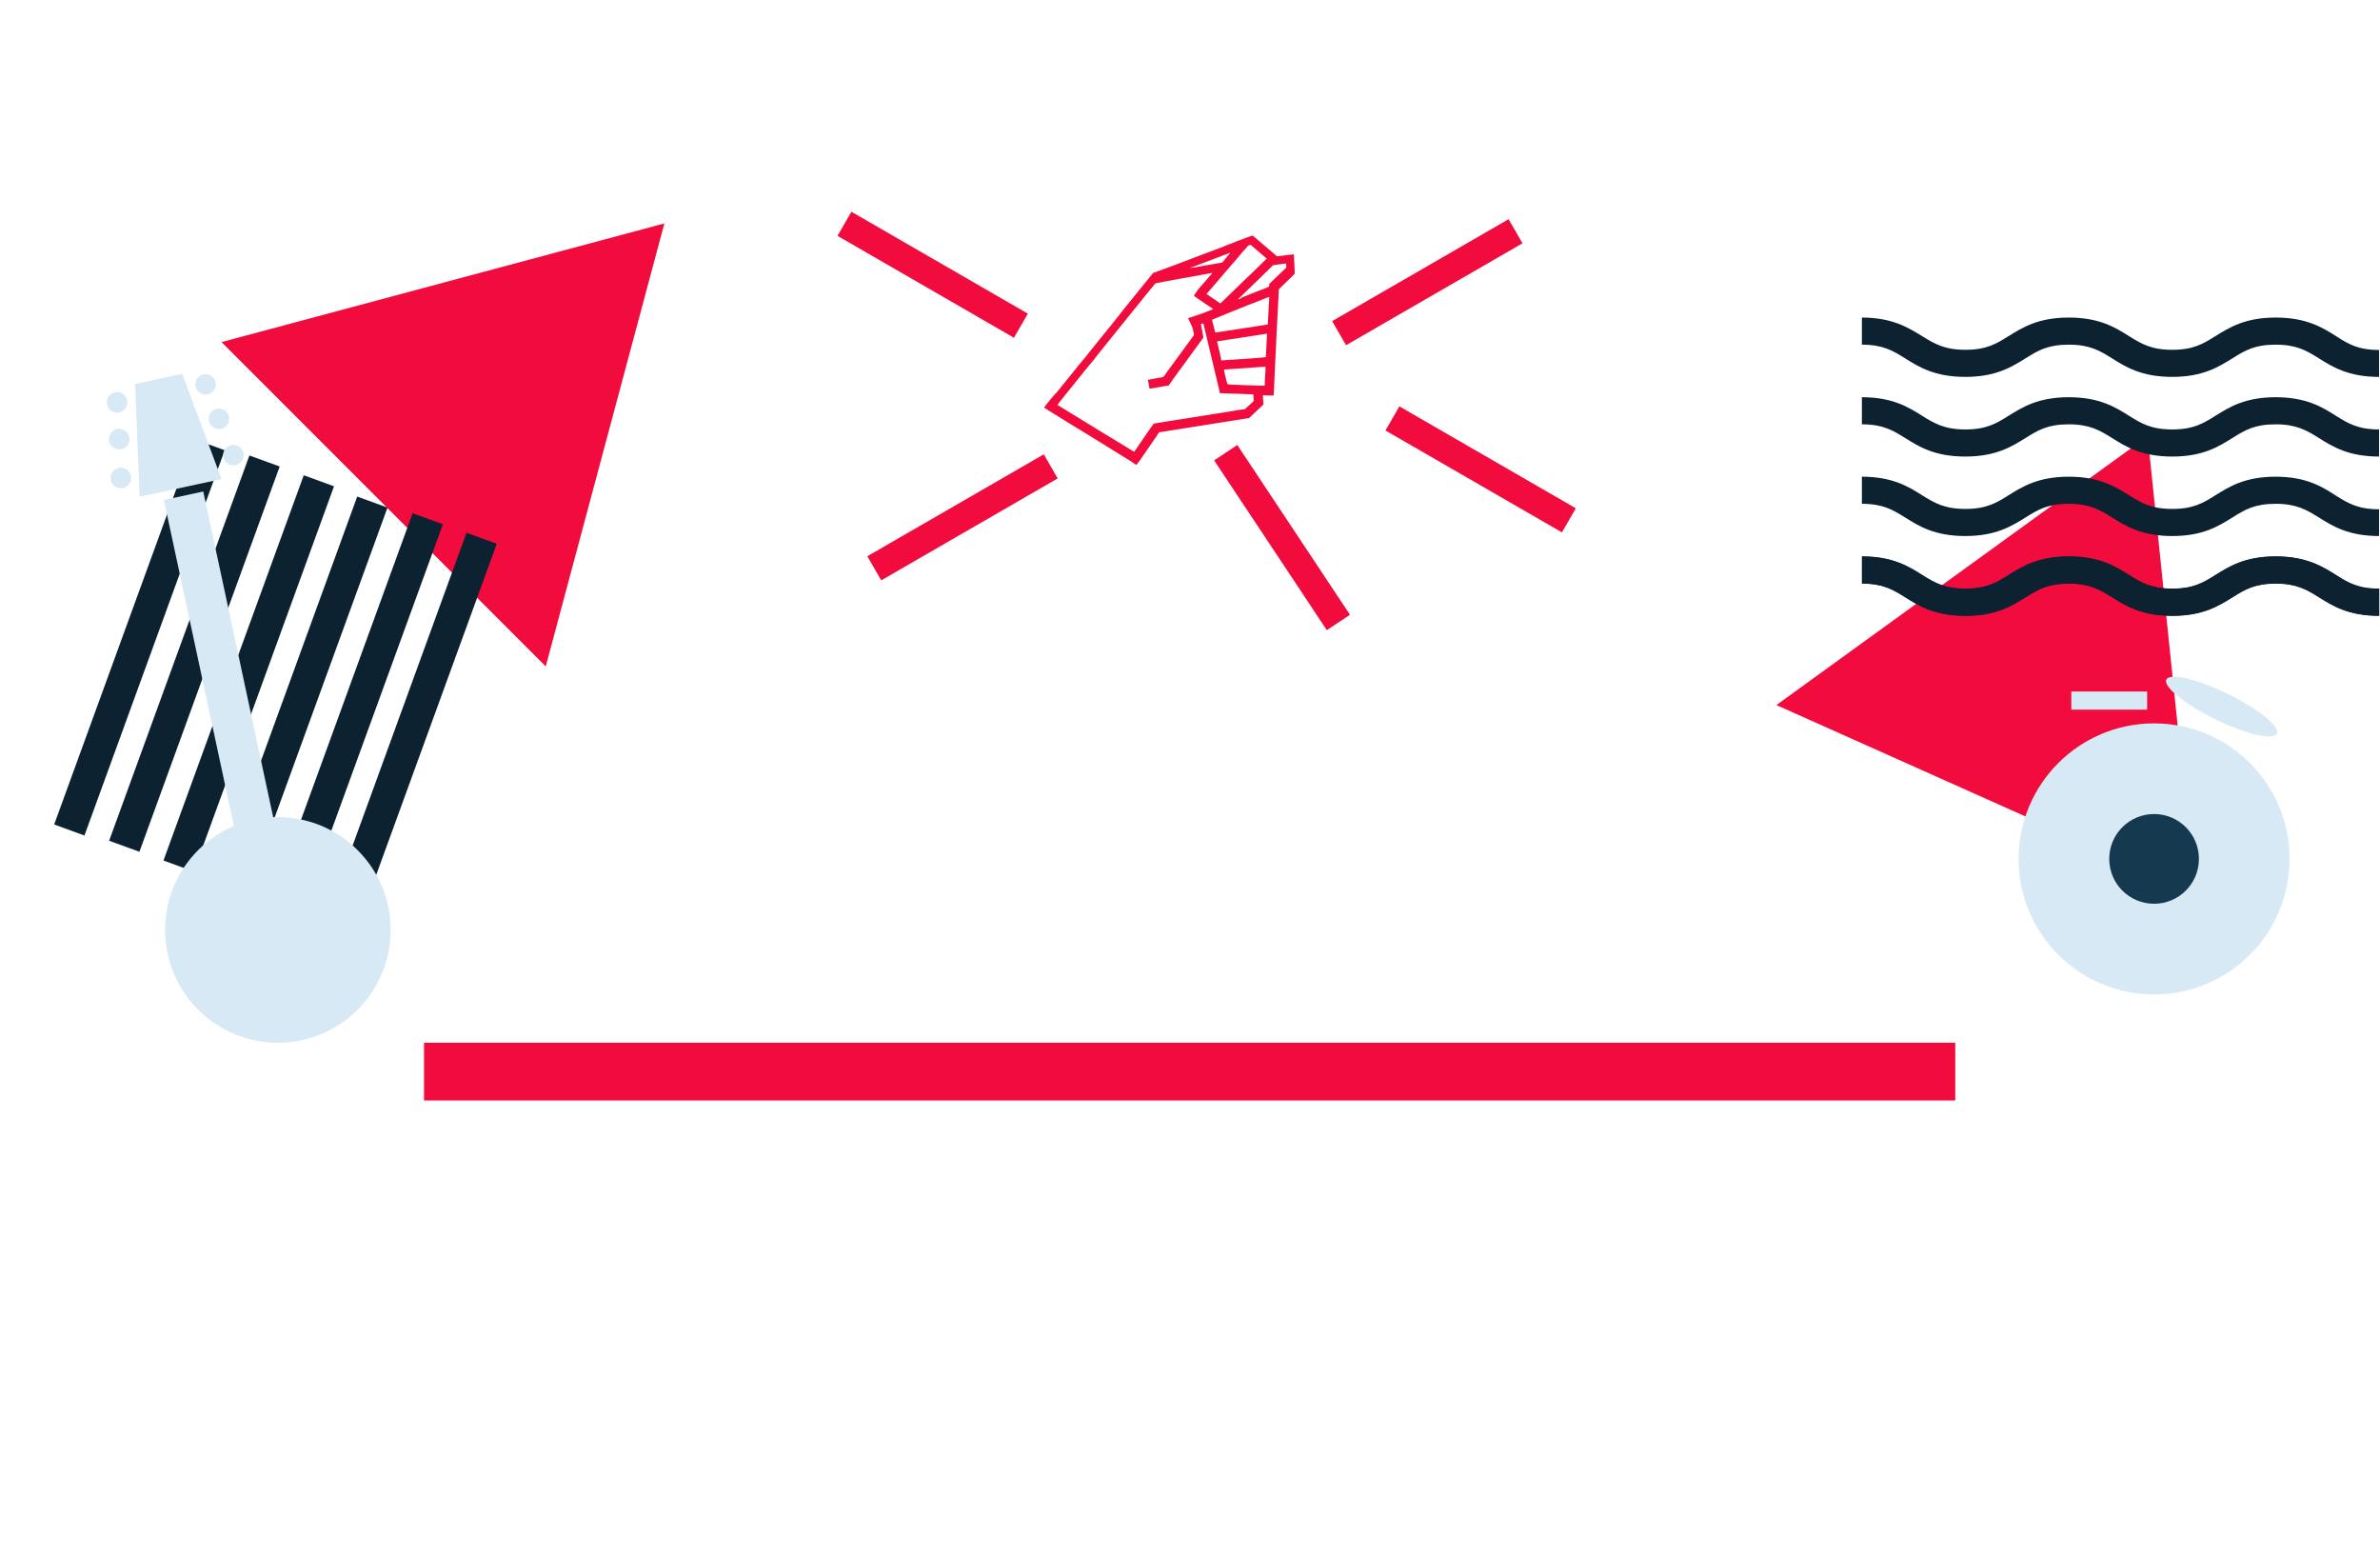
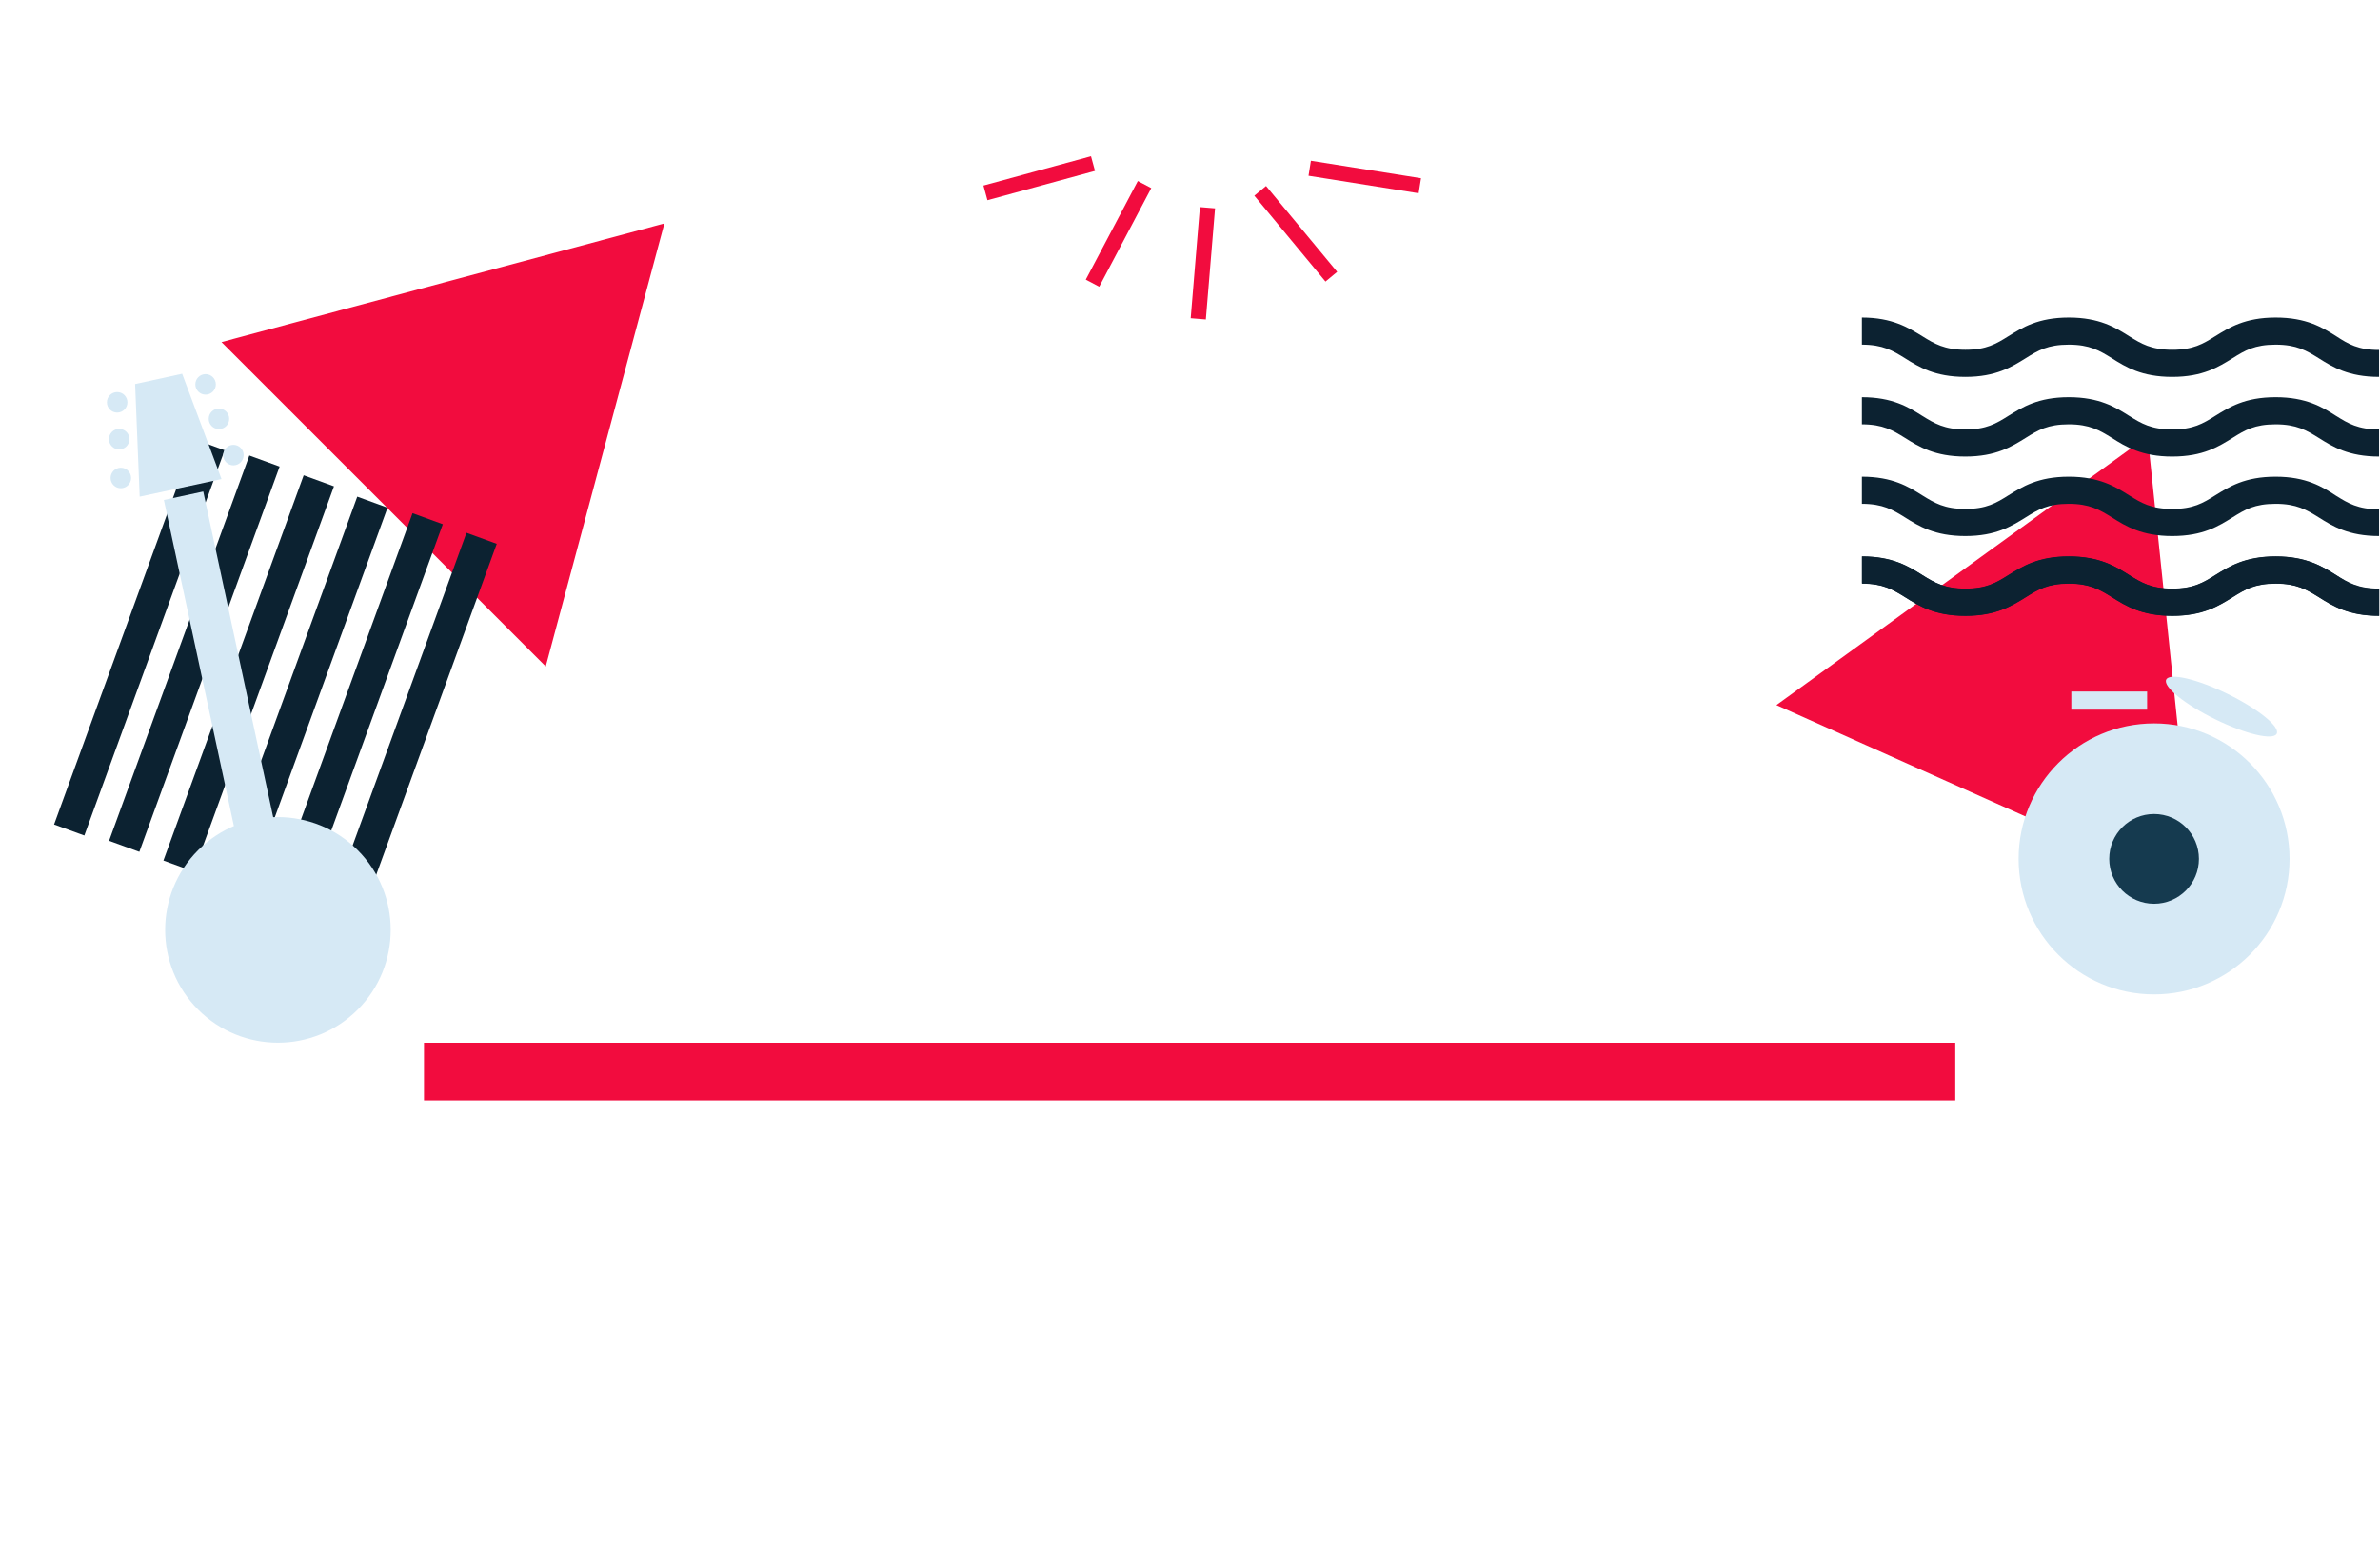
<svg xmlns="http://www.w3.org/2000/svg" version="1.1" id="Layer_1" x="0px" y="0px" viewBox="0 0 1300 850" style="enable-background:new 0 0 1300 850;" xml:space="preserve">
  <style type="text/css">
	.st0{fill-rule:evenodd;clip-rule:evenodd;fill:#F20C3E;}
	.st1{fill-rule:evenodd;clip-rule:evenodd;fill:#0C2231;}
	.st2{fill:#D6E9F5;}
	.st3{fill:#0C2231;}
	.st4{fill:#153A4F;}
</style>
  <polygon class="st0" points="362.9,122 121,186.8 298.1,363.9 " />
  <rect x="231.6" y="569.4" class="st0" width="836.4" height="31.5" />
  <g>
-     <rect x="112.9" y="390.3" transform="matrix(0.3422 -0.9396 0.9396 0.3422 -227.1637 473.7943)" class="st1" width="223.9" height="17.6" />
-     <rect x="83.4" y="379.6" transform="matrix(0.3422 -0.9396 0.9396 0.3422 -236.4481 439.0827)" class="st1" width="223.9" height="17.6" />
-     <rect x="53.1" y="370.6" transform="matrix(0.3422 -0.9396 0.9396 0.3422 -247.8893 404.6024)" class="st1" width="223.9" height="17.6" />
-     <rect x="23.9" y="358.9" transform="matrix(0.3422 -0.9396 0.9396 0.3422 -256.1087 369.532)" class="st1" width="223.9" height="17.6" />
-     <rect x="-5.7" y="348.1" transform="matrix(0.3422 -0.9396 0.9396 0.3422 -265.5111 334.6114)" class="st1" width="223.9" height="17.6" />
-     <rect x="-35.8" y="339.2" transform="matrix(0.3422 -0.9396 0.9396 0.3422 -276.8761 300.5007)" class="st1" width="223.9" height="17.6" />
+     <rect x="112.8" y="390.3" transform="matrix(0.3422 -0.9396 0.9396 0.3422 -227.1468 473.726)" class="st1" width="223.9" height="17.6" />
+     <rect x="83.4" y="379.6" transform="matrix(0.3422 -0.9396 0.9396 0.3422 -236.4959 439.0613)" class="st1" width="223.9" height="17.6" />
+     <rect x="53.1" y="370.6" transform="matrix(0.3422 -0.9396 0.9396 0.3422 -247.8634 404.643)" class="st1" width="223.9" height="17.6" />
+     <rect x="23.9" y="358.9" transform="matrix(0.3422 -0.9396 0.9396 0.3422 -256.139 369.546)" class="st1" width="223.9" height="17.6" />
+     <rect x="-5.8" y="348.1" transform="matrix(0.3422 -0.9396 0.9396 0.3422 -265.5098 334.5518)" class="st1" width="223.9" height="17.6" />
+     <rect x="-35.8" y="339.2" transform="matrix(0.3422 -0.9396 0.9396 0.3422 -276.9232 300.4997)" class="st1" width="223.9" height="17.6" />
  </g>
-   <path class="st0" d="M570.3,222.6c8.1,5.1,16.9,10.5,25.3,15.6l22.1,13.7c0.5,0.3,1,0.7,1.5,1c0.3,0.2,1.3,0.9,1.6,1  c0.2-0.3,0.4-0.7,0.7-1c0.4-0.7,0.2-0.4,0.7-0.9l9.1-13.2c2.1-3.2,1.4-2.6,3.4-3c12.8-2.1,25.7-4,38.6-6.1c2.5-0.4,5.7-0.9,8.2-1.3  c1.3-0.2,0.5,0,2-1.3l6.6-6.2l-0.3-5.1c1.7,0,4.3,0.3,5.9,0.1c0.3-3.5,0.3-7.1,0.5-10.6c0.2-3.6,0.3-7.1,0.5-10.6s0.4-7.1,0.5-10.7  c0.3-7,0.8-14.2,1.1-21.2c0-0.9,0.1-1.9,0.1-2.6c0.2-2.7-0.4-1.6,1.7-3.8c1.1-1.1,7-6.7,7.1-6.9c0.1-0.4-0.4-9.3-0.5-10.6  c-0.7-0.1-5.7,0.7-6.8,0.8c-0.5,0-1.1,0.1-1.6,0.2c-0.9,0.1-0.9,0-1.3-0.4l-6.1-5.2c-1.9-1.6-4.3-3.6-6.1-5.2  c-0.8-0.8-0.5-0.4-2.7,0.2c-3.6,1.3-7.4,2.8-11,4.2c-0.9,0.3-1.9,0.7-2.7,1.1l-13.8,5.2c-3.6,1.4-7.3,2.8-11,4.2l-13.8,5.1  L614.5,168c-1.1,1.4-2.2,2.8-3.4,4.3c-1.2,1.4-2.2,2.8-3.4,4.3c-1.2,1.4-2.3,2.8-3.4,4.2c-2.3,2.8-4.5,5.6-6.8,8.4  c-2.2,2.6-4.6,5.9-6.8,8.4s-4.6,5.8-6.8,8.4c-2.3,2.8-4.5,5.6-6.8,8.4C576.8,214.3,570.5,222,570.3,222.6L570.3,222.6z M577.6,221.1  c0.1-0.4,7.8-9.8,8.7-10.9c1.5-1.9,2.8-3.6,4.4-5.5c1.4-1.7,2.8-3.6,4.4-5.4c1.5-1.7,3-3.6,4.4-5.5l8.7-10.8  c2.1-2.5,22.6-28.2,23-28.3l6.1-1.2c2.6-0.4,5.5-1,8.3-1.5c1.6-0.2,15.6-2.8,16.6-3c-0.1,0.3-1.1,1.4-1.3,1.6l-1.3,1.5  c-0.4,0.5-0.9,1.1-1.3,1.5l-3.9,4.5l-2.3,3.4c0.2,0.3,10.2,7,10.5,7.2c-0.1,0.2,0,0.1-0.2,0.2c-0.3,0.2-6.3,2.5-6.4,2.5l-7,2.3  c0,0.4,1,2.2,1.2,2.7c1.7,3.6,1,2,1.9,5.8c0.2,0.8,0,0.9-0.4,1.4l-10.6,14.5c-1.1,1.5-2.2,3-3.3,4.5c-2.7,3.8-1.9,3.2-4.2,3.6  c-2.2,0.4-4.4,0.8-6.6,1.2l0.9,4.8c0.8,0.1,8.6-1.5,10.5-1.7c0.8-1.4,1.9-2.6,2.7-3.9l2.8-3.9c2-2.6,3.8-5.1,5.7-7.8  c1.9-2.6,3.8-5.1,5.7-7.8c2.3-3.3,2.2-2.2,1.7-4.5c-0.2-1-0.3-1.9-0.5-2.8c-0.1-0.8-0.5-2.1-0.5-2.8c0.4-0.1,0.9-0.4,1.3-0.4  l9.1,38.2c0.4,0.1,0.4-0.1,0.9-0.1c0.8,0.1,7.2,0.3,8,0.3c1.5,0,3.1,0.1,4.7,0.2c1.5,0.1,3.2,0,4.6,0.2l0.2,3.5  c-0.3,0.5-1.1,1.1-1.5,1.5l-2.3,2.1c-1.3,1.1-0.4,0.9-3.2,1.2c-3.3,0.4-6.7,1.2-9.9,1.6c-1.6,0.2-3.4,0.5-5.1,0.8l-20.1,3.2  c-1.7,0.3-3.4,0.5-5.1,0.8c-0.7,0.1-7.1,1.1-7.4,1.2c-0.2,0.1-3.4,4.8-3.6,5.1l-5.9,8.6c-0.3,0.4-1,1.3-1.1,1.7  c-0.5-0.1-9.8-6-10.6-6.4C607.4,239.5,578.2,221.4,577.6,221.1L577.6,221.1z M659.1,160.6c0.1-0.3,0-0.2,0.2-0.4l0.8-0.9  c2.1-2.5,4.7-5.4,6.8-7.9c3.7-4.5,8-9.1,11.7-13.7l2-2.2c0.7-0.8,1-1.3,1.5-1.5c1-0.3,0.9-0.4,1.4,0l8.4,7.2  c-0.1,0.2-12.1,11.8-12.6,12.2l-3.2,3.1c-1.1,1.1-2.1,2-3.2,3.1l-6.3,6.1c-0.5-0.3-3.1-2.1-3.8-2.6L659.1,160.6L659.1,160.6z   M662,174.6c0.4-0.2,7.2-3,7.8-3.2c5-2,10.4-4.3,15.6-6.2c1.4-0.5,6.8-2.8,7.9-3.1l-0.8,15.1l-28.7,4.4L662,174.6L662,174.6z   M664.8,186.4l27.3-4.2l-0.7,12.8c-0.4,0.2-10.7,0.9-12.1,1c-2,0.1-4,0.3-6,0.4c-1,0.1-2.1,0.1-3.1,0.2c-0.8,0.1-2.3,0.2-3.1,0.2  C667.2,196.6,664.9,186.8,664.8,186.4L664.8,186.4z M668.6,201.8l22.6-1.6c0.2,1.3-0.1,3.9-0.2,5.2c-0.1,1.7-0.1,3.6-0.2,5.2  c-0.3,0.1-19.8-0.5-20.2-0.8C670.2,209.7,668.5,202.2,668.6,201.8L668.6,201.8z M676.3,163.4c0.1-0.3,0.4-0.5,0.8-0.8l16.7-16.2  c1.7-1.7,1.2-1.6,2.5-1.7c1.5-0.2,5.2-0.8,6.2-0.8c0.1,0.5,0.2,2.1-0.1,2.4l-9.1,8.7l-0.1,1.5c-2.1,1-6.1,2.4-8.5,3.4l-6.3,2.5  C678.1,162.9,676.9,163.4,676.3,163.4L676.3,163.4z M649.8,146.4L672,138c-0.1,0.3-1.3,1.6-1.7,2.1c-0.5,0.8-1.2,1.3-1.7,2.1  c-1.1,1.4-1,1.2-2.4,1.4l-13.1,2.3C652.2,145.9,650.4,146.4,649.8,146.4z" />
  <g>
-     <ellipse transform="matrix(0.7071 -0.7071 0.7071 0.7071 -314.6241 256.0474)" class="st2" cx="151.8" cy="507.8" rx="61.6" ry="61.6" />
-     <rect x="115.7" y="267.9" transform="matrix(0.9777 -0.21 0.21 0.9777 -79.8632 35.3842)" class="st2" width="22" height="251.7" />
+     <ellipse transform="matrix(0.7071 -0.7071 0.7071 0.7071 -314.5961 256.0478)" class="st2" cx="151.8" cy="507.8" rx="61.6" ry="61.6" />
+     <rect x="115.7" y="267.9" transform="matrix(0.9777 -0.21 0.21 0.9777 -79.8617 35.3868)" class="st2" width="22" height="251.7" />
    <polygon class="st2" points="121,261.6 76.3,271.2 73.8,209.7 99.5,204.1  " />
    <circle class="st2" cx="112.3" cy="209.9" r="5.6" />
    <circle class="st2" cx="119.6" cy="228.7" r="5.6" />
    <circle class="st2" cx="127.5" cy="248.5" r="5.6" />
    <ellipse class="st2" cx="64" cy="219.7" rx="5.6" ry="5.6" />
    <ellipse class="st2" cx="65.1" cy="239.8" rx="5.6" ry="5.6" />
    <ellipse class="st2" cx="66" cy="261" rx="5.6" ry="5.6" />
  </g>
-   <rect x="801.2" y="200.6" transform="matrix(0.5 -0.866 0.866 0.5 182.4431 828.5996)" class="st0" width="15.2" height="111.3" />
-   <rect x="470.1" y="274.9" transform="matrix(0.866 -0.5 0.5 0.866 -70.8096 300.721)" class="st0" width="111.3" height="15.2" />
-   <rect x="692.7" y="237.9" transform="matrix(0.8331 -0.5531 0.5531 0.8331 -45.497 436.3264)" class="st0" width="15.2" height="111.3" />
-   <rect x="501.9" y="94.4" transform="matrix(0.5 -0.866 0.866 0.5 124.7533 516.2299)" class="st0" width="15.2" height="111.3" />
-   <rect x="724" y="146.5" transform="matrix(0.866 -0.5 0.5 0.866 27.4034 410.4716)" class="st0" width="111.3" height="15.2" />
+   <rect x="537.2" y="93.2" transform="matrix(0.9648 -0.2629 0.2629 0.9648 -5.6255 152.6198)" class="st0" width="60.9" height="8.3" />
  <polygon class="st0" points="1173.1,238.2 970.3,385 1198.9,487.2 " />
  <path class="st3" d="M1243,303.8c-16.9,0-25.4,5.5-33,10.2c-6.7,4.2-12,7.4-23.5,7.4s-16.9-3.3-23.5-7.4c-7.6-4.8-16.3-10.2-33-10.2  c-16.8,0-25.4,5.5-33,10.2c-6.7,4.2-12,7.4-23.5,7.4c-11.4,0-16.9-3.3-23.5-7.4c-7.6-4.8-16.3-10.2-33-10.2v14.8  c11.5,0,16.9,3.3,23.5,7.4c7.6,4.8,16.3,10.2,33,10.2c16.8,0,25.4-5.5,33-10.2c6.7-4.2,12-7.4,23.5-7.4c11.4,0,16.9,3.3,23.5,7.4  c7.6,4.8,16.3,10.2,33,10.2c16.9,0,25.4-5.5,33-10.2c6.7-4.2,12-7.4,23.5-7.4c11.4,0,16.9,3.3,23.5,7.4c7.6,4.8,16.3,10.2,33,10.2  v-14.8c-11.5,0-16.9-3.3-23.5-7.4C1268.5,309.3,1259.7,303.8,1243,303.8z" />
  <path class="st3" d="M1243,216.9c-16.9,0-25.4,5.5-33,10.2c-6.7,4.2-12,7.4-23.5,7.4s-16.9-3.3-23.5-7.4c-7.6-4.8-16.3-10.2-33-10.2  c-16.8,0-25.4,5.5-33,10.2c-6.7,4.2-12,7.4-23.5,7.4c-11.4,0-16.9-3.3-23.5-7.4c-7.6-4.8-16.3-10.2-33-10.2v14.8  c11.5,0,16.9,3.3,23.5,7.4c7.6,4.8,16.3,10.2,33,10.2c16.8,0,25.4-5.5,33-10.2c6.7-4.2,12-7.4,23.5-7.4c11.4,0,16.9,3.3,23.5,7.4  c7.6,4.8,16.3,10.2,33,10.2c16.9,0,25.4-5.5,33-10.2c6.7-4.2,12-7.4,23.5-7.4c11.4,0,16.9,3.3,23.5,7.4c7.6,4.8,16.3,10.2,33,10.2  v-14.8c-11.5,0-16.9-3.3-23.5-7.4C1268.5,222.3,1259.7,216.9,1243,216.9z" />
  <path class="st3" d="M1243,260.3c-16.9,0-25.4,5.5-33,10.2c-6.7,4.2-12,7.4-23.5,7.4s-16.9-3.3-23.5-7.4c-7.6-4.8-16.3-10.2-33-10.2  c-16.8,0-25.4,5.5-33,10.2c-6.7,4.2-12,7.4-23.5,7.4c-11.4,0-16.9-3.3-23.5-7.4c-7.6-4.8-16.3-10.2-33-10.2v14.8  c11.5,0,16.9,3.3,23.5,7.4c7.6,4.8,16.3,10.2,33,10.2c16.8,0,25.4-5.5,33-10.2c6.7-4.2,12-7.4,23.5-7.4c11.4,0,16.9,3.3,23.5,7.4  c7.6,4.8,16.3,10.2,33,10.2c16.9,0,25.4-5.5,33-10.2c6.7-4.2,12-7.4,23.5-7.4c11.4,0,16.9,3.3,23.5,7.4c7.6,4.8,16.3,10.2,33,10.2  v-14.6c-11.5,0-16.9-3.3-23.5-7.4C1268.5,265.8,1259.7,260.3,1243,260.3z" />
  <path class="st3" d="M1276.1,183.6c-7.6-4.8-16.3-10.2-33.1-10.2c-16.8,0-25.4,5.5-33,10.2c-6.7,4.2-12,7.4-23.5,7.4  s-16.9-3.3-23.5-7.4c-7.6-4.8-16.3-10.2-33-10.2c-16.8,0-25.4,5.5-33,10.2c-6.7,4.2-12,7.4-23.5,7.4c-11.4,0-16.9-3.3-23.5-7.4  c-7.7-4.7-16.4-10.2-33-10.2v14.8c11.5,0,16.9,3.3,23.5,7.4c7.6,4.8,16.3,10.2,33,10.2c16.8,0,25.4-5.5,33-10.2  c6.7-4.2,12-7.4,23.5-7.4s16.9,3.3,23.5,7.4c7.6,4.8,16.3,10.2,33,10.2c16.8,0,25.4-5.5,33-10.2c6.7-4.2,12-7.4,23.5-7.4  s16.9,3.3,23.5,7.4c7.6,4.8,16.3,10.2,33,10.2v-14.7C1288.1,191.1,1282.7,187.9,1276.1,183.6z" />
  <path class="st3" d="M1276.1,314.1c-7.6-4.8-16.3-10.2-33-10.2c-16.8,0-25.4,5.5-33,10.2c-6.7,4.2-12,7.4-23.5,7.4  s-16.9-3.3-23.5-7.4c-7.6-4.8-16.3-10.2-33-10.2c-16.8,0-25.4,5.5-33,10.2c-6.7,4.2-12,7.4-23.5,7.4c-11.4,0-16.9-3.3-23.5-7.4  c-7.6-4.8-16.3-10.2-33-10.2v14.8c11.5,0,16.9,3.3,23.5,7.4c7.6,4.8,16.3,10.2,33,10.2c16.8,0,25.4-5.5,33-10.2  c6.7-4.2,12-7.4,23.5-7.4c11.4,0,16.9,3.3,23.5,7.4c7.6,4.8,16.3,10.2,33,10.2c16.9,0,25.4-5.5,33-10.2c6.7-4.2,12-7.4,23.5-7.4  c11.4,0,16.9,3.3,23.5,7.4c7.6,4.8,16.3,10.2,33,10.2v-14.8C1288.1,321.7,1282.7,318.5,1276.1,314.1z" />
  <g>
    <circle class="st2" cx="1176.6" cy="469" r="74" />
-     <ellipse transform="matrix(0.4395 -0.8982 0.8982 0.4395 333.6213 1306.254)" class="st2" cx="1213.5" cy="385.8" rx="7.7" ry="33.6" />
+     <ellipse transform="matrix(0.4395 -0.8982 0.8982 0.4395 333.5534 1306.251)" class="st2" cx="1213.5" cy="385.8" rx="7.7" ry="33.6" />
    <rect x="1131.4" y="377.6" class="st2" width="41.4" height="9.9" />
    <circle class="st4" cx="1176.6" cy="469" r="24.5" />
  </g>
+   <rect x="741.3" y="66.1" transform="matrix(0.1569 -0.9876 0.9876 0.1569 533.1484 817.6933)" class="st0" width="8.3" height="60.9" />
+   <rect x="580.5" y="123.5" transform="matrix(0.4669 -0.8843 0.8843 0.4669 212.824 608.3639)" class="st0" width="60.9" height="8.3" />
+   <rect x="703.6" y="97.2" transform="matrix(0.7701 -0.638 0.638 0.7701 81.2899 480.8888)" class="st0" width="8.3" height="60.9" />
+   <rect x="626.6" y="139.7" transform="matrix(8.261650e-02 -0.9966 0.9966 8.261650e-02 459.3881 786.6963)" class="st0" width="60.9" height="8.3" />
</svg>
